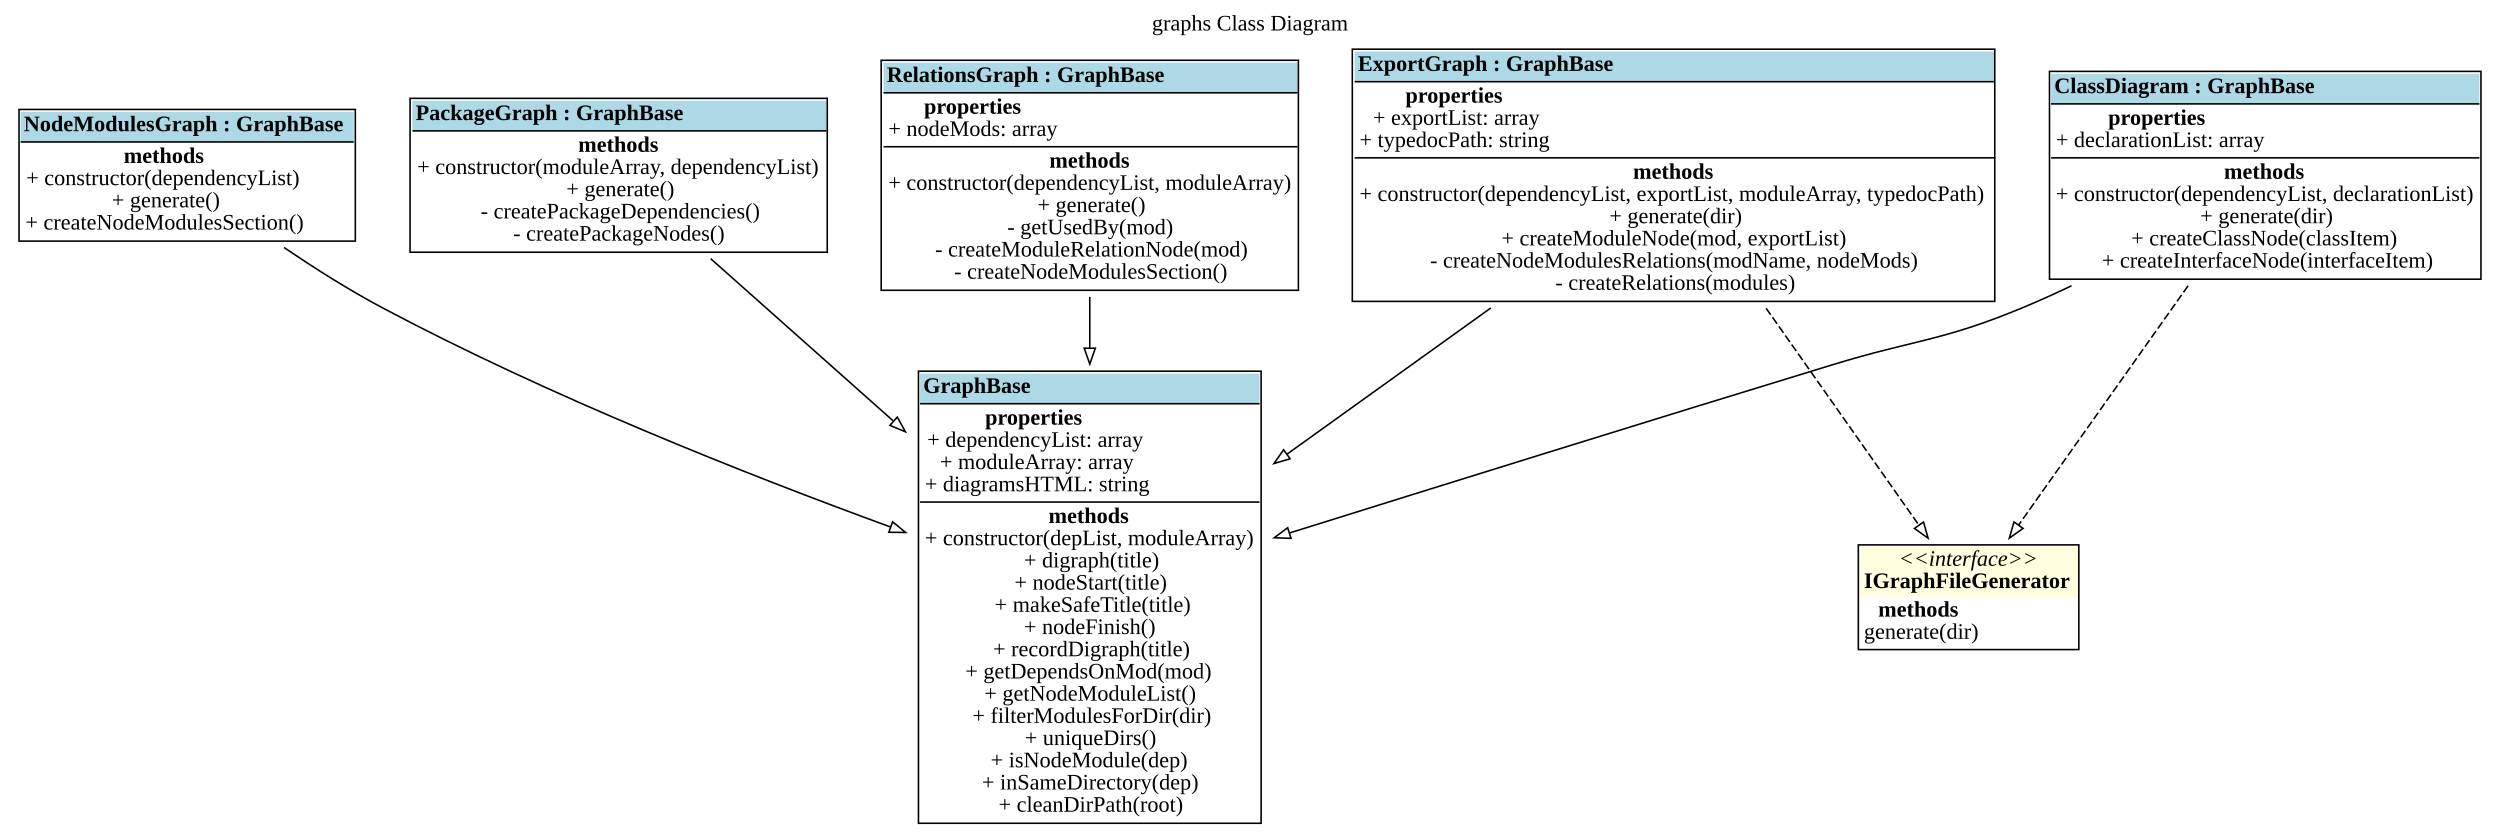
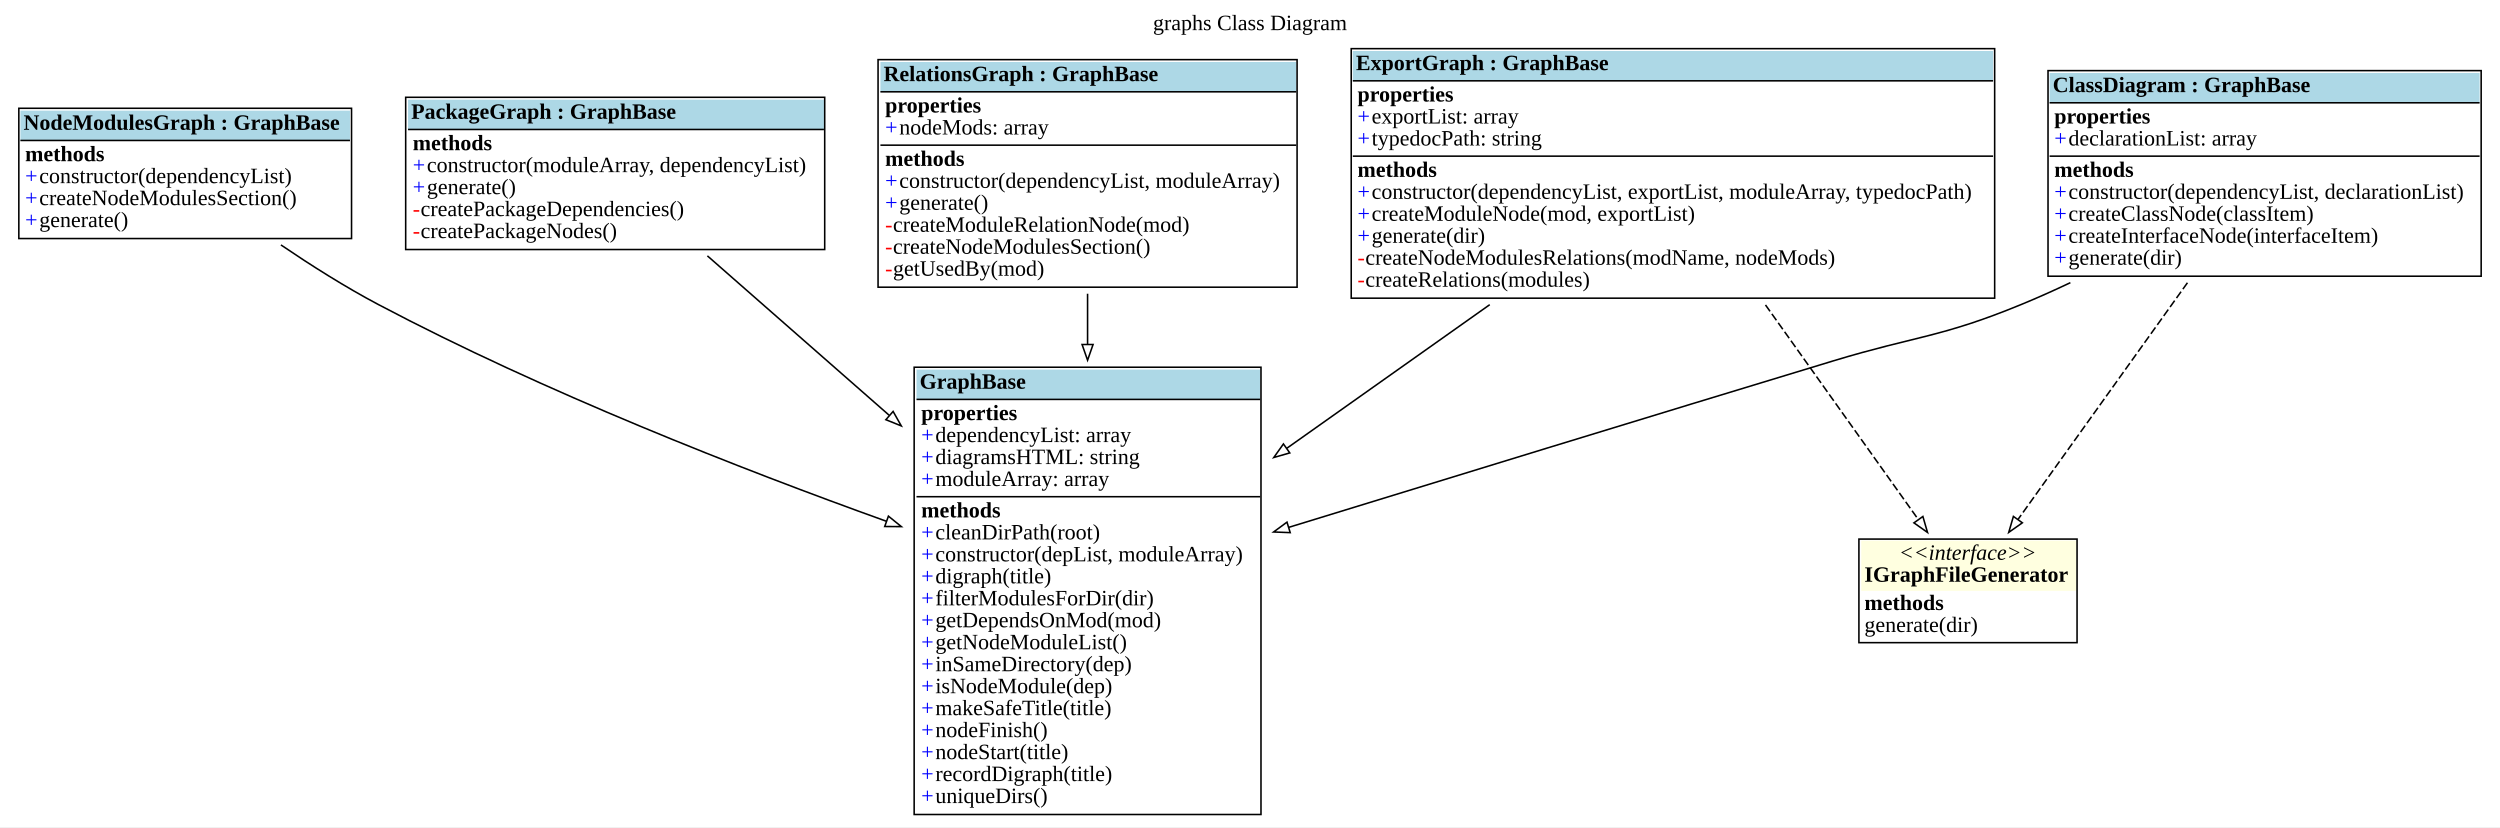
- <svg xmlns="http://www.w3.org/2000/svg" width="1576pt" height="527pt" viewBox="0.00 0.00 1576.00 527.00">
+ <svg xmlns="http://www.w3.org/2000/svg" width="1593pt" height="527pt" viewBox="0.00 0.00 1593.00 527.00">
  <g id="graph0" class="graph" transform="scale(1 1) rotate(0) translate(4 523)">
-     <polygon fill="white" stroke="transparent" points="-4,4 -4,-523 1572,-523 1572,4 -4,4" />
-     <text text-anchor="middle" x="784" y="-503.8" font-family="Times New Roman,serif" font-size="14.00">graphs Class Diagram</text>
+     <polygon fill="white" stroke="transparent" points="-4,4 -4,-523 1589,-523 1589,4 -4,4" />
+     <text text-anchor="middle" x="792.5" y="-503.8" font-family="Times New Roman,serif" font-size="14.00">graphs Class Diagram</text>
    <g id="node1" class="node">
-       <polygon fill="lightblue" stroke="transparent" points="1289,-457.5 1289,-476.5 1559,-476.5 1559,-457.5 1289,-457.5" />
-       <text text-anchor="start" x="1291" y="-464.3" font-family="Times New Roman,serif" font-weight="bold" font-size="14.00">ClassDiagram : GraphBase</text>
-       <polyline fill="none" stroke="black" points="1559,-457.5 1289,-457.5 " />
-       <text text-anchor="start" x="1325" y="-444.3" font-family="Times New Roman,serif" font-weight="bold" font-size="14.00">properties</text>
-       <text text-anchor="start" x="1292" y="-430.3" font-family="Times New Roman,serif" font-size="14.00">+ declarationList: array</text>
-       <polyline fill="none" stroke="black" points="1559,-423.5 1289,-423.5 " />
-       <text text-anchor="start" x="1398" y="-410.3" font-family="Times New Roman,serif" font-weight="bold" font-size="14.00">methods</text>
-       <text text-anchor="start" x="1292" y="-396.3" font-family="Times New Roman,serif" font-size="14.00">+ constructor(dependencyList, declarationList)</text>
-       <text text-anchor="start" x="1383" y="-382.3" font-family="Times New Roman,serif" font-size="14.00">+ generate(dir)</text>
-       <text text-anchor="start" x="1339.5" y="-368.3" font-family="Times New Roman,serif" font-size="14.00">+ createClassNode(classItem)</text>
-       <text text-anchor="start" x="1321" y="-354.3" font-family="Times New Roman,serif" font-size="14.00">+ createInterfaceNode(interfaceItem)</text>
-       <polygon fill="none" stroke="black" points="1288,-347 1288,-478 1560,-478 1560,-347 1288,-347" />
+       <polygon fill="lightblue" stroke="transparent" points="1302,-457.5 1302,-476.5 1576,-476.5 1576,-457.5 1302,-457.5" />
+       <text text-anchor="start" x="1304" y="-464.3" font-family="Times New Roman,serif" font-weight="bold" font-size="14.00">ClassDiagram : GraphBase</text>
+       <polyline fill="none" stroke="black" points="1576,-457.5 1302,-457.5 " />
+       <text text-anchor="start" x="1305" y="-444.3" font-family="Times New Roman,serif" font-weight="bold" font-size="14.00">properties</text>
+       <text text-anchor="start" x="1305" y="-430.3" font-family="Times New Roman,serif" font-size="14.00" fill="blue">+</text>
+       <text text-anchor="start" x="1314" y="-430.3" font-family="Times New Roman,serif" font-size="14.00">  declarationList: array</text>
+       <polyline fill="none" stroke="black" points="1576,-423.5 1302,-423.5 " />
+       <text text-anchor="start" x="1305" y="-410.3" font-family="Times New Roman,serif" font-weight="bold" font-size="14.00">methods</text>
+       <text text-anchor="start" x="1305" y="-396.3" font-family="Times New Roman,serif" font-size="14.00" fill="blue">+</text>
+       <text text-anchor="start" x="1314" y="-396.3" font-family="Times New Roman,serif" font-size="14.00">  constructor(dependencyList, declarationList)</text>
+       <text text-anchor="start" x="1305" y="-382.3" font-family="Times New Roman,serif" font-size="14.00" fill="blue">+</text>
+       <text text-anchor="start" x="1314" y="-382.3" font-family="Times New Roman,serif" font-size="14.00">  createClassNode(classItem)</text>
+       <text text-anchor="start" x="1305" y="-368.3" font-family="Times New Roman,serif" font-size="14.00" fill="blue">+</text>
+       <text text-anchor="start" x="1314" y="-368.3" font-family="Times New Roman,serif" font-size="14.00">  createInterfaceNode(interfaceItem)</text>
+       <text text-anchor="start" x="1305" y="-354.3" font-family="Times New Roman,serif" font-size="14.00" fill="blue">+</text>
+       <text text-anchor="start" x="1314" y="-354.3" font-family="Times New Roman,serif" font-size="14.00">  generate(dir)</text>
+       <polygon fill="none" stroke="black" points="1301,-347 1301,-478 1577,-478 1577,-347 1301,-347" />
    </g>
    <g id="node2" class="node">
-       <polygon fill="lightblue" stroke="transparent" points="576,-268.5 576,-287.5 790,-287.5 790,-268.5 576,-268.5" />
-       <text text-anchor="start" x="578" y="-275.3" font-family="Times New Roman,serif" font-weight="bold" font-size="14.00">GraphBase</text>
-       <polyline fill="none" stroke="black" points="790,-268.5 576,-268.5 " />
-       <text text-anchor="start" x="617" y="-255.3" font-family="Times New Roman,serif" font-weight="bold" font-size="14.00">properties</text>
-       <text text-anchor="start" x="580.5" y="-241.3" font-family="Times New Roman,serif" font-size="14.00">+ dependencyList: array</text>
-       <text text-anchor="start" x="588.5" y="-227.3" font-family="Times New Roman,serif" font-size="14.00">+ moduleArray: array</text>
-       <text text-anchor="start" x="579" y="-213.3" font-family="Times New Roman,serif" font-size="14.00">+ diagramsHTML: string</text>
-       <polyline fill="none" stroke="black" points="790,-206.5 576,-206.5 " />
-       <text text-anchor="start" x="657" y="-193.3" font-family="Times New Roman,serif" font-weight="bold" font-size="14.00">methods</text>
-       <text text-anchor="start" x="579" y="-179.3" font-family="Times New Roman,serif" font-size="14.00">+ constructor(depList, moduleArray)</text>
-       <text text-anchor="start" x="641.5" y="-165.3" font-family="Times New Roman,serif" font-size="14.00">+ digraph(title)</text>
-       <text text-anchor="start" x="635.5" y="-151.3" font-family="Times New Roman,serif" font-size="14.00">+ nodeStart(title)</text>
-       <text text-anchor="start" x="623" y="-137.3" font-family="Times New Roman,serif" font-size="14.00">+ makeSafeTitle(title)</text>
-       <text text-anchor="start" x="641.5" y="-123.3" font-family="Times New Roman,serif" font-size="14.00">+ nodeFinish()</text>
-       <text text-anchor="start" x="622" y="-109.3" font-family="Times New Roman,serif" font-size="14.00">+ recordDigraph(title)</text>
-       <text text-anchor="start" x="604.5" y="-95.3" font-family="Times New Roman,serif" font-size="14.00">+ getDependsOnMod(mod)</text>
-       <text text-anchor="start" x="616.5" y="-81.3" font-family="Times New Roman,serif" font-size="14.00">+ getNodeModuleList()</text>
-       <text text-anchor="start" x="609" y="-67.3" font-family="Times New Roman,serif" font-size="14.00">+ filterModulesForDir(dir)</text>
-       <text text-anchor="start" x="642" y="-53.3" font-family="Times New Roman,serif" font-size="14.00">+ uniqueDirs()</text>
-       <text text-anchor="start" x="620.5" y="-39.3" font-family="Times New Roman,serif" font-size="14.00">+ isNodeModule(dep)</text>
-       <text text-anchor="start" x="615" y="-25.3" font-family="Times New Roman,serif" font-size="14.00">+ inSameDirectory(dep)</text>
-       <text text-anchor="start" x="625.5" y="-11.3" font-family="Times New Roman,serif" font-size="14.00">+ cleanDirPath(root)</text>
-       <polygon fill="none" stroke="black" points="575,-4 575,-289 791,-289 791,-4 575,-4" />
+       <polygon fill="lightblue" stroke="transparent" points="580,-268.5 580,-287.5 799,-287.5 799,-268.5 580,-268.5" />
+       <text text-anchor="start" x="582" y="-275.3" font-family="Times New Roman,serif" font-weight="bold" font-size="14.00">GraphBase</text>
+       <polyline fill="none" stroke="black" points="799,-268.5 580,-268.5 " />
+       <text text-anchor="start" x="583" y="-255.3" font-family="Times New Roman,serif" font-weight="bold" font-size="14.00">properties</text>
+       <text text-anchor="start" x="583" y="-241.3" font-family="Times New Roman,serif" font-size="14.00" fill="blue">+</text>
+       <text text-anchor="start" x="592" y="-241.3" font-family="Times New Roman,serif" font-size="14.00">  dependencyList: array</text>
+       <text text-anchor="start" x="583" y="-227.3" font-family="Times New Roman,serif" font-size="14.00" fill="blue">+</text>
+       <text text-anchor="start" x="592" y="-227.3" font-family="Times New Roman,serif" font-size="14.00">  diagramsHTML: string</text>
+       <text text-anchor="start" x="583" y="-213.3" font-family="Times New Roman,serif" font-size="14.00" fill="blue">+</text>
+       <text text-anchor="start" x="592" y="-213.3" font-family="Times New Roman,serif" font-size="14.00">  moduleArray: array</text>
+       <polyline fill="none" stroke="black" points="799,-206.5 580,-206.5 " />
+       <text text-anchor="start" x="583" y="-193.3" font-family="Times New Roman,serif" font-weight="bold" font-size="14.00">methods</text>
+       <text text-anchor="start" x="583" y="-179.3" font-family="Times New Roman,serif" font-size="14.00" fill="blue">+</text>
+       <text text-anchor="start" x="592" y="-179.3" font-family="Times New Roman,serif" font-size="14.00">  cleanDirPath(root)</text>
+       <text text-anchor="start" x="583" y="-165.3" font-family="Times New Roman,serif" font-size="14.00" fill="blue">+</text>
+       <text text-anchor="start" x="592" y="-165.3" font-family="Times New Roman,serif" font-size="14.00">  constructor(depList, moduleArray)</text>
+       <text text-anchor="start" x="583" y="-151.3" font-family="Times New Roman,serif" font-size="14.00" fill="blue">+</text>
+       <text text-anchor="start" x="592" y="-151.3" font-family="Times New Roman,serif" font-size="14.00">  digraph(title)</text>
+       <text text-anchor="start" x="583" y="-137.3" font-family="Times New Roman,serif" font-size="14.00" fill="blue">+</text>
+       <text text-anchor="start" x="592" y="-137.3" font-family="Times New Roman,serif" font-size="14.00">  filterModulesForDir(dir)</text>
+       <text text-anchor="start" x="583" y="-123.3" font-family="Times New Roman,serif" font-size="14.00" fill="blue">+</text>
+       <text text-anchor="start" x="592" y="-123.3" font-family="Times New Roman,serif" font-size="14.00">  getDependsOnMod(mod)</text>
+       <text text-anchor="start" x="583" y="-109.3" font-family="Times New Roman,serif" font-size="14.00" fill="blue">+</text>
+       <text text-anchor="start" x="592" y="-109.3" font-family="Times New Roman,serif" font-size="14.00">  getNodeModuleList()</text>
+       <text text-anchor="start" x="583" y="-95.3" font-family="Times New Roman,serif" font-size="14.00" fill="blue">+</text>
+       <text text-anchor="start" x="592" y="-95.3" font-family="Times New Roman,serif" font-size="14.00">  inSameDirectory(dep)</text>
+       <text text-anchor="start" x="583" y="-81.3" font-family="Times New Roman,serif" font-size="14.00" fill="blue">+</text>
+       <text text-anchor="start" x="592" y="-81.3" font-family="Times New Roman,serif" font-size="14.00">  isNodeModule(dep)</text>
+       <text text-anchor="start" x="583" y="-67.3" font-family="Times New Roman,serif" font-size="14.00" fill="blue">+</text>
+       <text text-anchor="start" x="592" y="-67.3" font-family="Times New Roman,serif" font-size="14.00">  makeSafeTitle(title)</text>
+       <text text-anchor="start" x="583" y="-53.3" font-family="Times New Roman,serif" font-size="14.00" fill="blue">+</text>
+       <text text-anchor="start" x="592" y="-53.3" font-family="Times New Roman,serif" font-size="14.00">  nodeFinish()</text>
+       <text text-anchor="start" x="583" y="-39.3" font-family="Times New Roman,serif" font-size="14.00" fill="blue">+</text>
+       <text text-anchor="start" x="592" y="-39.3" font-family="Times New Roman,serif" font-size="14.00">  nodeStart(title)</text>
+       <text text-anchor="start" x="583" y="-25.3" font-family="Times New Roman,serif" font-size="14.00" fill="blue">+</text>
+       <text text-anchor="start" x="592" y="-25.3" font-family="Times New Roman,serif" font-size="14.00">  recordDigraph(title)</text>
+       <text text-anchor="start" x="583" y="-11.3" font-family="Times New Roman,serif" font-size="14.00" fill="blue">+</text>
+       <text text-anchor="start" x="592" y="-11.3" font-family="Times New Roman,serif" font-size="14.00">  uniqueDirs()</text>
+       <polygon fill="none" stroke="black" points="578.5,-4 578.5,-289 799.5,-289 799.5,-4 578.5,-4" />
    </g>
    <g id="edge1" class="edge">
-       <path fill="none" stroke="black" d="M1301.89,-342.86C1291.56,-337.91 1281.18,-333.22 1271,-329 1219.56,-307.68 1204.25,-309.27 1151,-293 1034.96,-257.56 902.98,-216.45 808.82,-186.99" />
-       <polygon fill="none" stroke="black" points="809.85,-183.64 799.26,-184 807.76,-190.32 809.85,-183.64" />
+       <path fill="none" stroke="black" d="M1315.25,-342.89C1304.8,-337.94 1294.29,-333.23 1284,-329 1232.51,-307.82 1217.29,-309.15 1164,-293 1046.5,-257.38 912.79,-216.38 817.24,-187" />
+       <polygon fill="none" stroke="black" points="818.12,-183.61 807.53,-184.02 816.06,-190.3 818.12,-183.61" />
    </g>
    <g id="node3" class="node">
-       <polygon fill="lightyellow" stroke="transparent" points="1169,-146.5 1169,-178.5 1306,-178.5 1306,-146.5 1169,-146.5" />
-       <text text-anchor="start" x="1193" y="-166.3" font-family="Times New Roman,serif" font-style="italic" font-size="14.00">&lt;&lt;interface&gt;&gt;</text>
-       <text text-anchor="start" x="1171" y="-152.3" font-family="Times New Roman,serif" font-weight="bold" font-size="14.00">IGraphFileGenerator</text>
-       <text text-anchor="start" x="1180" y="-134.3" font-family="Times New Roman,serif" font-weight="bold" font-size="14.00">methods</text>
-       <text text-anchor="start" x="1171" y="-120.3" font-family="Times New Roman,serif" font-size="14.00">generate(dir)</text>
-       <polygon fill="none" stroke="black" points="1167.5,-113.5 1167.5,-179.5 1306.5,-179.5 1306.5,-113.5 1167.5,-113.5" />
+       <polygon fill="lightyellow" stroke="transparent" points="1182,-146.5 1182,-178.5 1319,-178.5 1319,-146.5 1182,-146.5" />
+       <text text-anchor="start" x="1206" y="-166.3" font-family="Times New Roman,serif" font-style="italic" font-size="14.00">&lt;&lt;interface&gt;&gt;</text>
+       <text text-anchor="start" x="1184" y="-152.3" font-family="Times New Roman,serif" font-weight="bold" font-size="14.00">IGraphFileGenerator</text>
+       <text text-anchor="start" x="1184" y="-134.3" font-family="Times New Roman,serif" font-weight="bold" font-size="14.00">methods</text>
+       <text text-anchor="start" x="1184" y="-120.3" font-family="Times New Roman,serif" font-size="14.00">generate(dir)</text>
+       <polygon fill="none" stroke="black" points="1180.5,-113.5 1180.5,-179.5 1319.5,-179.5 1319.5,-113.5 1180.5,-113.5" />
    </g>
    <g id="edge2" class="edge">
-       <path fill="none" stroke="black" stroke-dasharray="5,2" d="M1375.36,-342.83C1341.64,-295.23 1297.73,-233.24 1268.52,-191.99" />
-       <polygon fill="none" stroke="black" points="1271.33,-189.91 1262.69,-183.77 1265.62,-193.96 1271.33,-189.91" />
+       <path fill="none" stroke="black" stroke-dasharray="5,2" d="M1389.84,-342.83C1355.76,-295.23 1311.38,-233.24 1281.85,-191.99" />
+       <polygon fill="none" stroke="black" points="1284.64,-189.87 1275.97,-183.77 1278.94,-193.94 1284.64,-189.87" />
    </g>
    <g id="node4" class="node">
-       <polygon fill="lightblue" stroke="transparent" points="850,-471.5 850,-490.5 1253,-490.5 1253,-471.5 850,-471.5" />
-       <text text-anchor="start" x="852" y="-478.3" font-family="Times New Roman,serif" font-weight="bold" font-size="14.00">ExportGraph : GraphBase</text>
-       <polyline fill="none" stroke="black" points="1253,-471.5 850,-471.5 " />
-       <text text-anchor="start" x="882" y="-458.3" font-family="Times New Roman,serif" font-weight="bold" font-size="14.00">properties</text>
-       <text text-anchor="start" x="861.5" y="-444.3" font-family="Times New Roman,serif" font-size="14.00">+ exportList: array</text>
-       <text text-anchor="start" x="853" y="-430.3" font-family="Times New Roman,serif" font-size="14.00">+ typedocPath: string</text>
-       <polyline fill="none" stroke="black" points="1253,-423.5 850,-423.5 " />
-       <text text-anchor="start" x="1025.5" y="-410.3" font-family="Times New Roman,serif" font-weight="bold" font-size="14.00">methods</text>
-       <text text-anchor="start" x="853" y="-396.3" font-family="Times New Roman,serif" font-size="14.00">+ constructor(dependencyList, exportList, moduleArray, typedocPath)</text>
-       <text text-anchor="start" x="1010.5" y="-382.3" font-family="Times New Roman,serif" font-size="14.00">+ generate(dir)</text>
-       <text text-anchor="start" x="942.5" y="-368.3" font-family="Times New Roman,serif" font-size="14.00">+ createModuleNode(mod, exportList)</text>
-       <text text-anchor="start" x="897.5" y="-354.3" font-family="Times New Roman,serif" font-size="14.00">- createNodeModulesRelations(modName, nodeMods)</text>
-       <text text-anchor="start" x="976.5" y="-340.3" font-family="Times New Roman,serif" font-size="14.00">- createRelations(modules)</text>
-       <polygon fill="none" stroke="black" points="848.5,-333 848.5,-492 1253.5,-492 1253.5,-333 848.5,-333" />
+       <polygon fill="lightblue" stroke="transparent" points="858,-471.5 858,-490.5 1266,-490.5 1266,-471.5 858,-471.5" />
+       <text text-anchor="start" x="860" y="-478.3" font-family="Times New Roman,serif" font-weight="bold" font-size="14.00">ExportGraph : GraphBase</text>
+       <polyline fill="none" stroke="black" points="1266,-471.5 858,-471.5 " />
+       <text text-anchor="start" x="861" y="-458.3" font-family="Times New Roman,serif" font-weight="bold" font-size="14.00">properties</text>
+       <text text-anchor="start" x="861" y="-444.3" font-family="Times New Roman,serif" font-size="14.00" fill="blue">+</text>
+       <text text-anchor="start" x="870" y="-444.3" font-family="Times New Roman,serif" font-size="14.00">  exportList: array</text>
+       <text text-anchor="start" x="861" y="-430.3" font-family="Times New Roman,serif" font-size="14.00" fill="blue">+</text>
+       <text text-anchor="start" x="870" y="-430.3" font-family="Times New Roman,serif" font-size="14.00">  typedocPath: string</text>
+       <polyline fill="none" stroke="black" points="1266,-423.5 858,-423.5 " />
+       <text text-anchor="start" x="861" y="-410.3" font-family="Times New Roman,serif" font-weight="bold" font-size="14.00">methods</text>
+       <text text-anchor="start" x="861" y="-396.3" font-family="Times New Roman,serif" font-size="14.00" fill="blue">+</text>
+       <text text-anchor="start" x="870" y="-396.3" font-family="Times New Roman,serif" font-size="14.00">  constructor(dependencyList, exportList, moduleArray, typedocPath)</text>
+       <text text-anchor="start" x="861" y="-382.3" font-family="Times New Roman,serif" font-size="14.00" fill="blue">+</text>
+       <text text-anchor="start" x="870" y="-382.3" font-family="Times New Roman,serif" font-size="14.00">  createModuleNode(mod, exportList)</text>
+       <text text-anchor="start" x="861" y="-368.3" font-family="Times New Roman,serif" font-size="14.00" fill="blue">+</text>
+       <text text-anchor="start" x="870" y="-368.3" font-family="Times New Roman,serif" font-size="14.00">  generate(dir)</text>
+       <text text-anchor="start" x="861" y="-354.3" font-family="Times New Roman,serif" font-size="14.00" fill="red">-</text>
+       <text text-anchor="start" x="866" y="-354.3" font-family="Times New Roman,serif" font-size="14.00">  createNodeModulesRelations(modName, nodeMods)</text>
+       <text text-anchor="start" x="861" y="-340.3" font-family="Times New Roman,serif" font-size="14.00" fill="red">-</text>
+       <text text-anchor="start" x="866" y="-340.3" font-family="Times New Roman,serif" font-size="14.00">  createRelations(modules)</text>
+       <polygon fill="none" stroke="black" points="857,-333 857,-492 1267,-492 1267,-333 857,-333" />
    </g>
    <g id="edge3" class="edge">
-       <path fill="none" stroke="black" d="M935.82,-328.87C895.01,-299.59 848.91,-266.52 807.36,-236.72" />
-       <polygon fill="none" stroke="black" points="809.28,-233.79 799.12,-230.8 805.2,-239.47 809.28,-233.79" />
+       <path fill="none" stroke="black" d="M945.26,-328.87C904.19,-299.8 857.84,-267 815.97,-237.37" />
+       <polygon fill="none" stroke="black" points="817.84,-234.4 807.66,-231.48 813.8,-240.12 817.84,-234.4" />
    </g>
    <g id="edge4" class="edge">
-       <path fill="none" stroke="black" stroke-dasharray="5,2" d="M1109.34,-328.69C1141.1,-283.62 1179.15,-229.61 1205.4,-192.35" />
-       <polygon fill="none" stroke="black" points="1208.58,-193.91 1211.48,-183.72 1202.86,-189.88 1208.58,-193.91" />
+       <path fill="none" stroke="black" stroke-dasharray="5,2" d="M1120.97,-328.69C1153.2,-283.43 1191.86,-229.15 1218.4,-191.88" />
+       <polygon fill="none" stroke="black" points="1221.26,-193.9 1224.21,-183.72 1215.55,-189.84 1221.26,-193.9" />
    </g>
    <g id="node5" class="node">
      <polygon fill="lightblue" stroke="transparent" points="9,-433.5 9,-452.5 219,-452.5 219,-433.5 9,-433.5" />
      <text text-anchor="start" x="11" y="-440.3" font-family="Times New Roman,serif" font-weight="bold" font-size="14.00">NodeModulesGraph : GraphBase</text>
      <polyline fill="none" stroke="black" points="219,-433.5 9,-433.5 " />
-       <text text-anchor="start" x="74" y="-420.3" font-family="Times New Roman,serif" font-weight="bold" font-size="14.00">methods</text>
-       <text text-anchor="start" x="12.5" y="-406.3" font-family="Times New Roman,serif" font-size="14.00">+ constructor(dependencyList)</text>
-       <text text-anchor="start" x="66.5" y="-392.3" font-family="Times New Roman,serif" font-size="14.00">+ generate()</text>
-       <text text-anchor="start" x="12" y="-378.3" font-family="Times New Roman,serif" font-size="14.00">+ createNodeModulesSection()</text>
+       <text text-anchor="start" x="12" y="-420.3" font-family="Times New Roman,serif" font-weight="bold" font-size="14.00">methods</text>
+       <text text-anchor="start" x="12" y="-406.3" font-family="Times New Roman,serif" font-size="14.00" fill="blue">+</text>
+       <text text-anchor="start" x="21" y="-406.3" font-family="Times New Roman,serif" font-size="14.00">  constructor(dependencyList)</text>
+       <text text-anchor="start" x="12" y="-392.3" font-family="Times New Roman,serif" font-size="14.00" fill="blue">+</text>
+       <text text-anchor="start" x="21" y="-392.3" font-family="Times New Roman,serif" font-size="14.00">  createNodeModulesSection()</text>
+       <text text-anchor="start" x="12" y="-378.3" font-family="Times New Roman,serif" font-size="14.00" fill="blue">+</text>
+       <text text-anchor="start" x="21" y="-378.3" font-family="Times New Roman,serif" font-size="14.00">  generate()</text>
      <polygon fill="none" stroke="black" points="8,-371 8,-454 220,-454 220,-371 8,-371" />
    </g>
    <g id="edge5" class="edge">
-       <path fill="none" stroke="black" d="M175.04,-366.98C194.35,-353.88 216.11,-340.1 237,-329 341.26,-273.57 466.25,-224.05 557.35,-190.8" />
-       <polygon fill="none" stroke="black" points="558.69,-194.03 566.89,-187.33 556.3,-187.46 558.69,-194.03" />
+       <path fill="none" stroke="black" d="M175.01,-366.92C194.32,-353.82 216.09,-340.06 237,-329 342.24,-273.36 468.41,-224.04 560.67,-190.9" />
+       <polygon fill="none" stroke="black" points="562.1,-194.11 570.34,-187.44 559.74,-187.51 562.1,-194.11" />
    </g>
    <g id="node6" class="node">
-       <polygon fill="lightblue" stroke="transparent" points="256,-440.5 256,-459.5 517,-459.5 517,-440.5 256,-440.5" />
+       <polygon fill="lightblue" stroke="transparent" points="256,-440.5 256,-459.5 521,-459.5 521,-440.5 256,-440.5" />
      <text text-anchor="start" x="258" y="-447.3" font-family="Times New Roman,serif" font-weight="bold" font-size="14.00">PackageGraph : GraphBase</text>
-       <polyline fill="none" stroke="black" points="517,-440.5 256,-440.5 " />
-       <text text-anchor="start" x="360.5" y="-427.3" font-family="Times New Roman,serif" font-weight="bold" font-size="14.00">methods</text>
-       <text text-anchor="start" x="259" y="-413.3" font-family="Times New Roman,serif" font-size="14.00">+ constructor(moduleArray, dependencyList)</text>
-       <text text-anchor="start" x="353" y="-399.3" font-family="Times New Roman,serif" font-size="14.00">+ generate()</text>
-       <text text-anchor="start" x="299" y="-385.3" font-family="Times New Roman,serif" font-size="14.00">- createPackageDependencies()</text>
-       <text text-anchor="start" x="319.5" y="-371.3" font-family="Times New Roman,serif" font-size="14.00">- createPackageNodes()</text>
-       <polygon fill="none" stroke="black" points="254.5,-364 254.5,-461 517.5,-461 517.5,-364 254.5,-364" />
+       <polyline fill="none" stroke="black" points="521,-440.5 256,-440.5 " />
+       <text text-anchor="start" x="259" y="-427.3" font-family="Times New Roman,serif" font-weight="bold" font-size="14.00">methods</text>
+       <text text-anchor="start" x="259" y="-413.3" font-family="Times New Roman,serif" font-size="14.00" fill="blue">+</text>
+       <text text-anchor="start" x="268" y="-413.3" font-family="Times New Roman,serif" font-size="14.00">  constructor(moduleArray, dependencyList)</text>
+       <text text-anchor="start" x="259" y="-399.3" font-family="Times New Roman,serif" font-size="14.00" fill="blue">+</text>
+       <text text-anchor="start" x="268" y="-399.3" font-family="Times New Roman,serif" font-size="14.00">  generate()</text>
+       <text text-anchor="start" x="259" y="-385.3" font-family="Times New Roman,serif" font-size="14.00" fill="red">-</text>
+       <text text-anchor="start" x="264" y="-385.3" font-family="Times New Roman,serif" font-size="14.00">  createPackageDependencies()</text>
+       <text text-anchor="start" x="259" y="-371.3" font-family="Times New Roman,serif" font-size="14.00" fill="red">-</text>
+       <text text-anchor="start" x="264" y="-371.3" font-family="Times New Roman,serif" font-size="14.00">  createPackageNodes()</text>
+       <polygon fill="none" stroke="black" points="254.5,-364 254.5,-461 521.5,-461 521.5,-364 254.5,-364" />
    </g>
    <g id="edge6" class="edge">
-       <path fill="none" stroke="black" d="M443.97,-359.97C476.73,-330.85 519,-293.28 558.86,-257.85" />
-       <polygon fill="none" stroke="black" points="561.64,-260.06 566.79,-250.8 556.99,-254.82 561.64,-260.06" />
+       <path fill="none" stroke="black" d="M446.75,-359.97C479.78,-331 522.34,-293.67 562.56,-258.4" />
+       <polygon fill="none" stroke="black" points="565.09,-260.84 570.3,-251.61 560.47,-255.57 565.09,-260.84" />
    </g>
    <g id="node7" class="node">
-       <polygon fill="lightblue" stroke="transparent" points="553,-464.5 553,-483.5 814,-483.5 814,-464.5 553,-464.5" />
-       <text text-anchor="start" x="555" y="-471.3" font-family="Times New Roman,serif" font-weight="bold" font-size="14.00">RelationsGraph : GraphBase</text>
-       <polyline fill="none" stroke="black" points="814,-464.5 553,-464.5 " />
-       <text text-anchor="start" x="578.5" y="-451.3" font-family="Times New Roman,serif" font-weight="bold" font-size="14.00">properties</text>
-       <text text-anchor="start" x="556" y="-437.3" font-family="Times New Roman,serif" font-size="14.00">+ nodeMods: array</text>
-       <polyline fill="none" stroke="black" points="814,-430.5 553,-430.5 " />
-       <text text-anchor="start" x="657.5" y="-417.3" font-family="Times New Roman,serif" font-weight="bold" font-size="14.00">methods</text>
-       <text text-anchor="start" x="556" y="-403.3" font-family="Times New Roman,serif" font-size="14.00">+ constructor(dependencyList, moduleArray)</text>
-       <text text-anchor="start" x="650" y="-389.3" font-family="Times New Roman,serif" font-size="14.00">+ generate()</text>
-       <text text-anchor="start" x="631" y="-375.3" font-family="Times New Roman,serif" font-size="14.00">- getUsedBy(mod)</text>
-       <text text-anchor="start" x="585.5" y="-361.3" font-family="Times New Roman,serif" font-size="14.00">- createModuleRelationNode(mod)</text>
-       <text text-anchor="start" x="597.5" y="-347.3" font-family="Times New Roman,serif" font-size="14.00">- createNodeModulesSection()</text>
-       <polygon fill="none" stroke="black" points="551.5,-340 551.5,-485 814.5,-485 814.5,-340 551.5,-340" />
+       <polygon fill="lightblue" stroke="transparent" points="557,-464.5 557,-483.5 822,-483.5 822,-464.5 557,-464.5" />
+       <text text-anchor="start" x="559" y="-471.3" font-family="Times New Roman,serif" font-weight="bold" font-size="14.00">RelationsGraph : GraphBase</text>
+       <polyline fill="none" stroke="black" points="822,-464.5 557,-464.5 " />
+       <text text-anchor="start" x="560" y="-451.3" font-family="Times New Roman,serif" font-weight="bold" font-size="14.00">properties</text>
+       <text text-anchor="start" x="560" y="-437.3" font-family="Times New Roman,serif" font-size="14.00" fill="blue">+</text>
+       <text text-anchor="start" x="569" y="-437.3" font-family="Times New Roman,serif" font-size="14.00">  nodeMods: array</text>
+       <polyline fill="none" stroke="black" points="822,-430.5 557,-430.5 " />
+       <text text-anchor="start" x="560" y="-417.3" font-family="Times New Roman,serif" font-weight="bold" font-size="14.00">methods</text>
+       <text text-anchor="start" x="560" y="-403.3" font-family="Times New Roman,serif" font-size="14.00" fill="blue">+</text>
+       <text text-anchor="start" x="569" y="-403.3" font-family="Times New Roman,serif" font-size="14.00">  constructor(dependencyList, moduleArray)</text>
+       <text text-anchor="start" x="560" y="-389.3" font-family="Times New Roman,serif" font-size="14.00" fill="blue">+</text>
+       <text text-anchor="start" x="569" y="-389.3" font-family="Times New Roman,serif" font-size="14.00">  generate()</text>
+       <text text-anchor="start" x="560" y="-375.3" font-family="Times New Roman,serif" font-size="14.00" fill="red">-</text>
+       <text text-anchor="start" x="565" y="-375.3" font-family="Times New Roman,serif" font-size="14.00">  createModuleRelationNode(mod)</text>
+       <text text-anchor="start" x="560" y="-361.3" font-family="Times New Roman,serif" font-size="14.00" fill="red">-</text>
+       <text text-anchor="start" x="565" y="-361.3" font-family="Times New Roman,serif" font-size="14.00">  createNodeModulesSection()</text>
+       <text text-anchor="start" x="560" y="-347.3" font-family="Times New Roman,serif" font-size="14.00" fill="red">-</text>
+       <text text-anchor="start" x="565" y="-347.3" font-family="Times New Roman,serif" font-size="14.00">  getUsedBy(mod)</text>
+       <polygon fill="none" stroke="black" points="555.5,-340 555.5,-485 822.5,-485 822.5,-340 555.5,-340" />
    </g>
    <g id="edge7" class="edge">
-       <path fill="none" stroke="black" d="M683,-335.85C683,-325.58 683,-314.76 683,-303.7" />
-       <polygon fill="none" stroke="black" points="686.5,-303.48 683,-293.48 679.5,-303.48 686.5,-303.48" />
+       <path fill="none" stroke="black" d="M689,-335.85C689,-325.58 689,-314.76 689,-303.7" />
+       <polygon fill="none" stroke="black" points="692.5,-303.48 689,-293.48 685.5,-303.48 692.5,-303.48" />
    </g>
  </g>
</svg>
